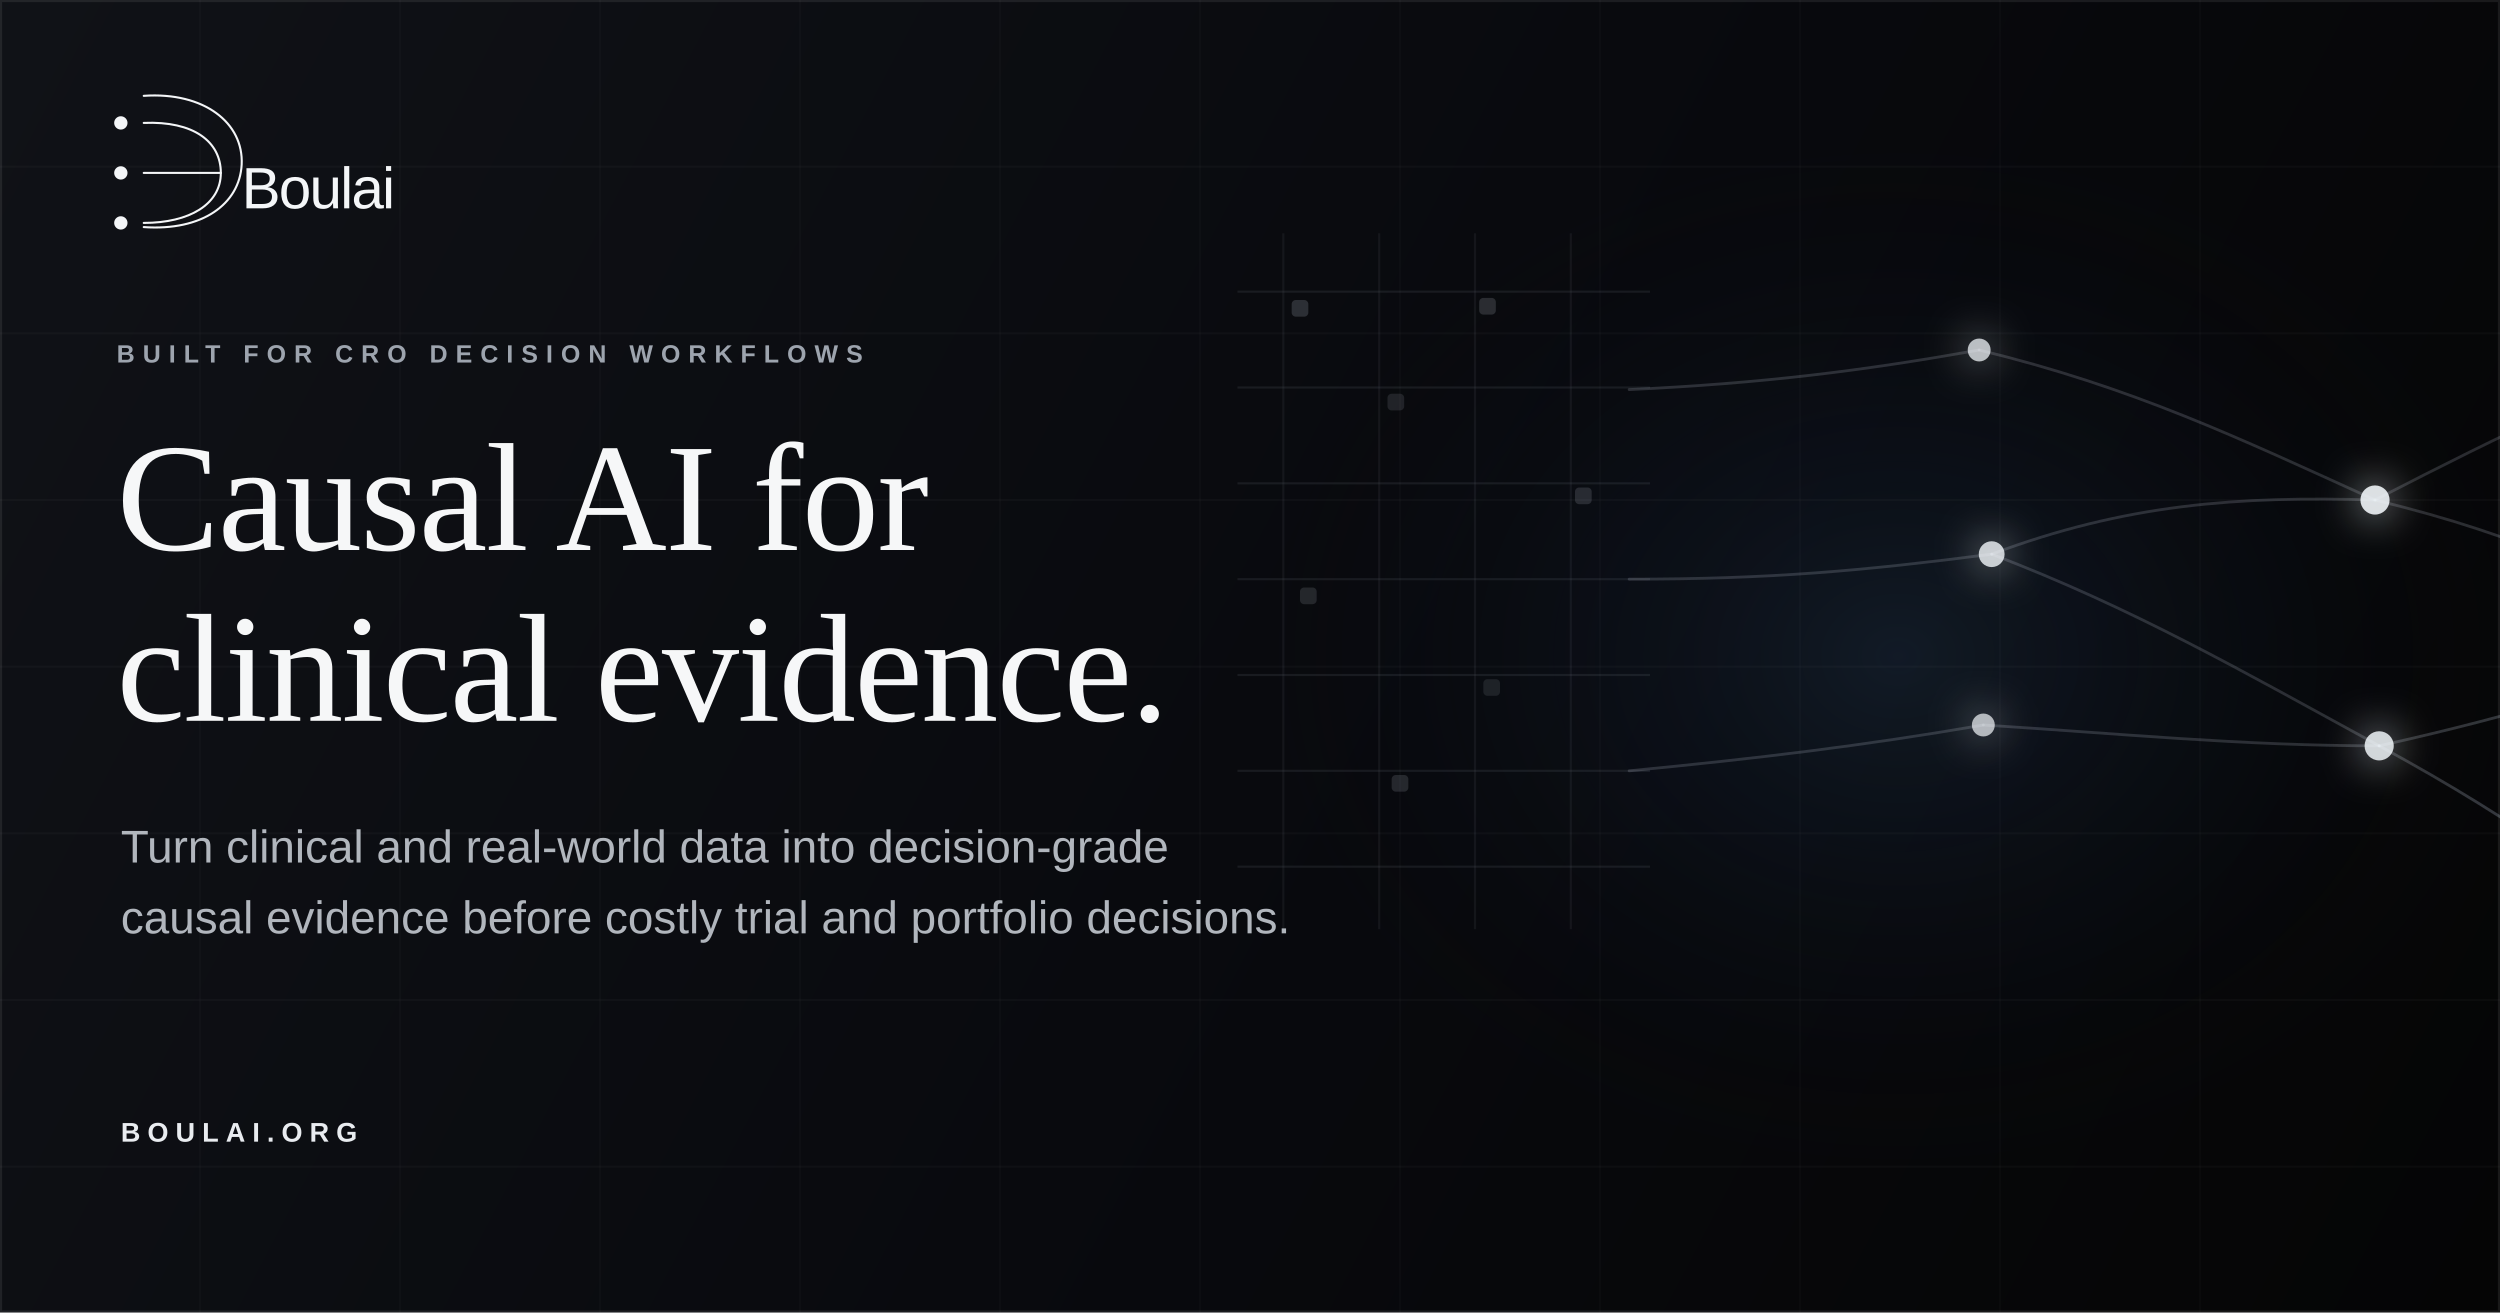
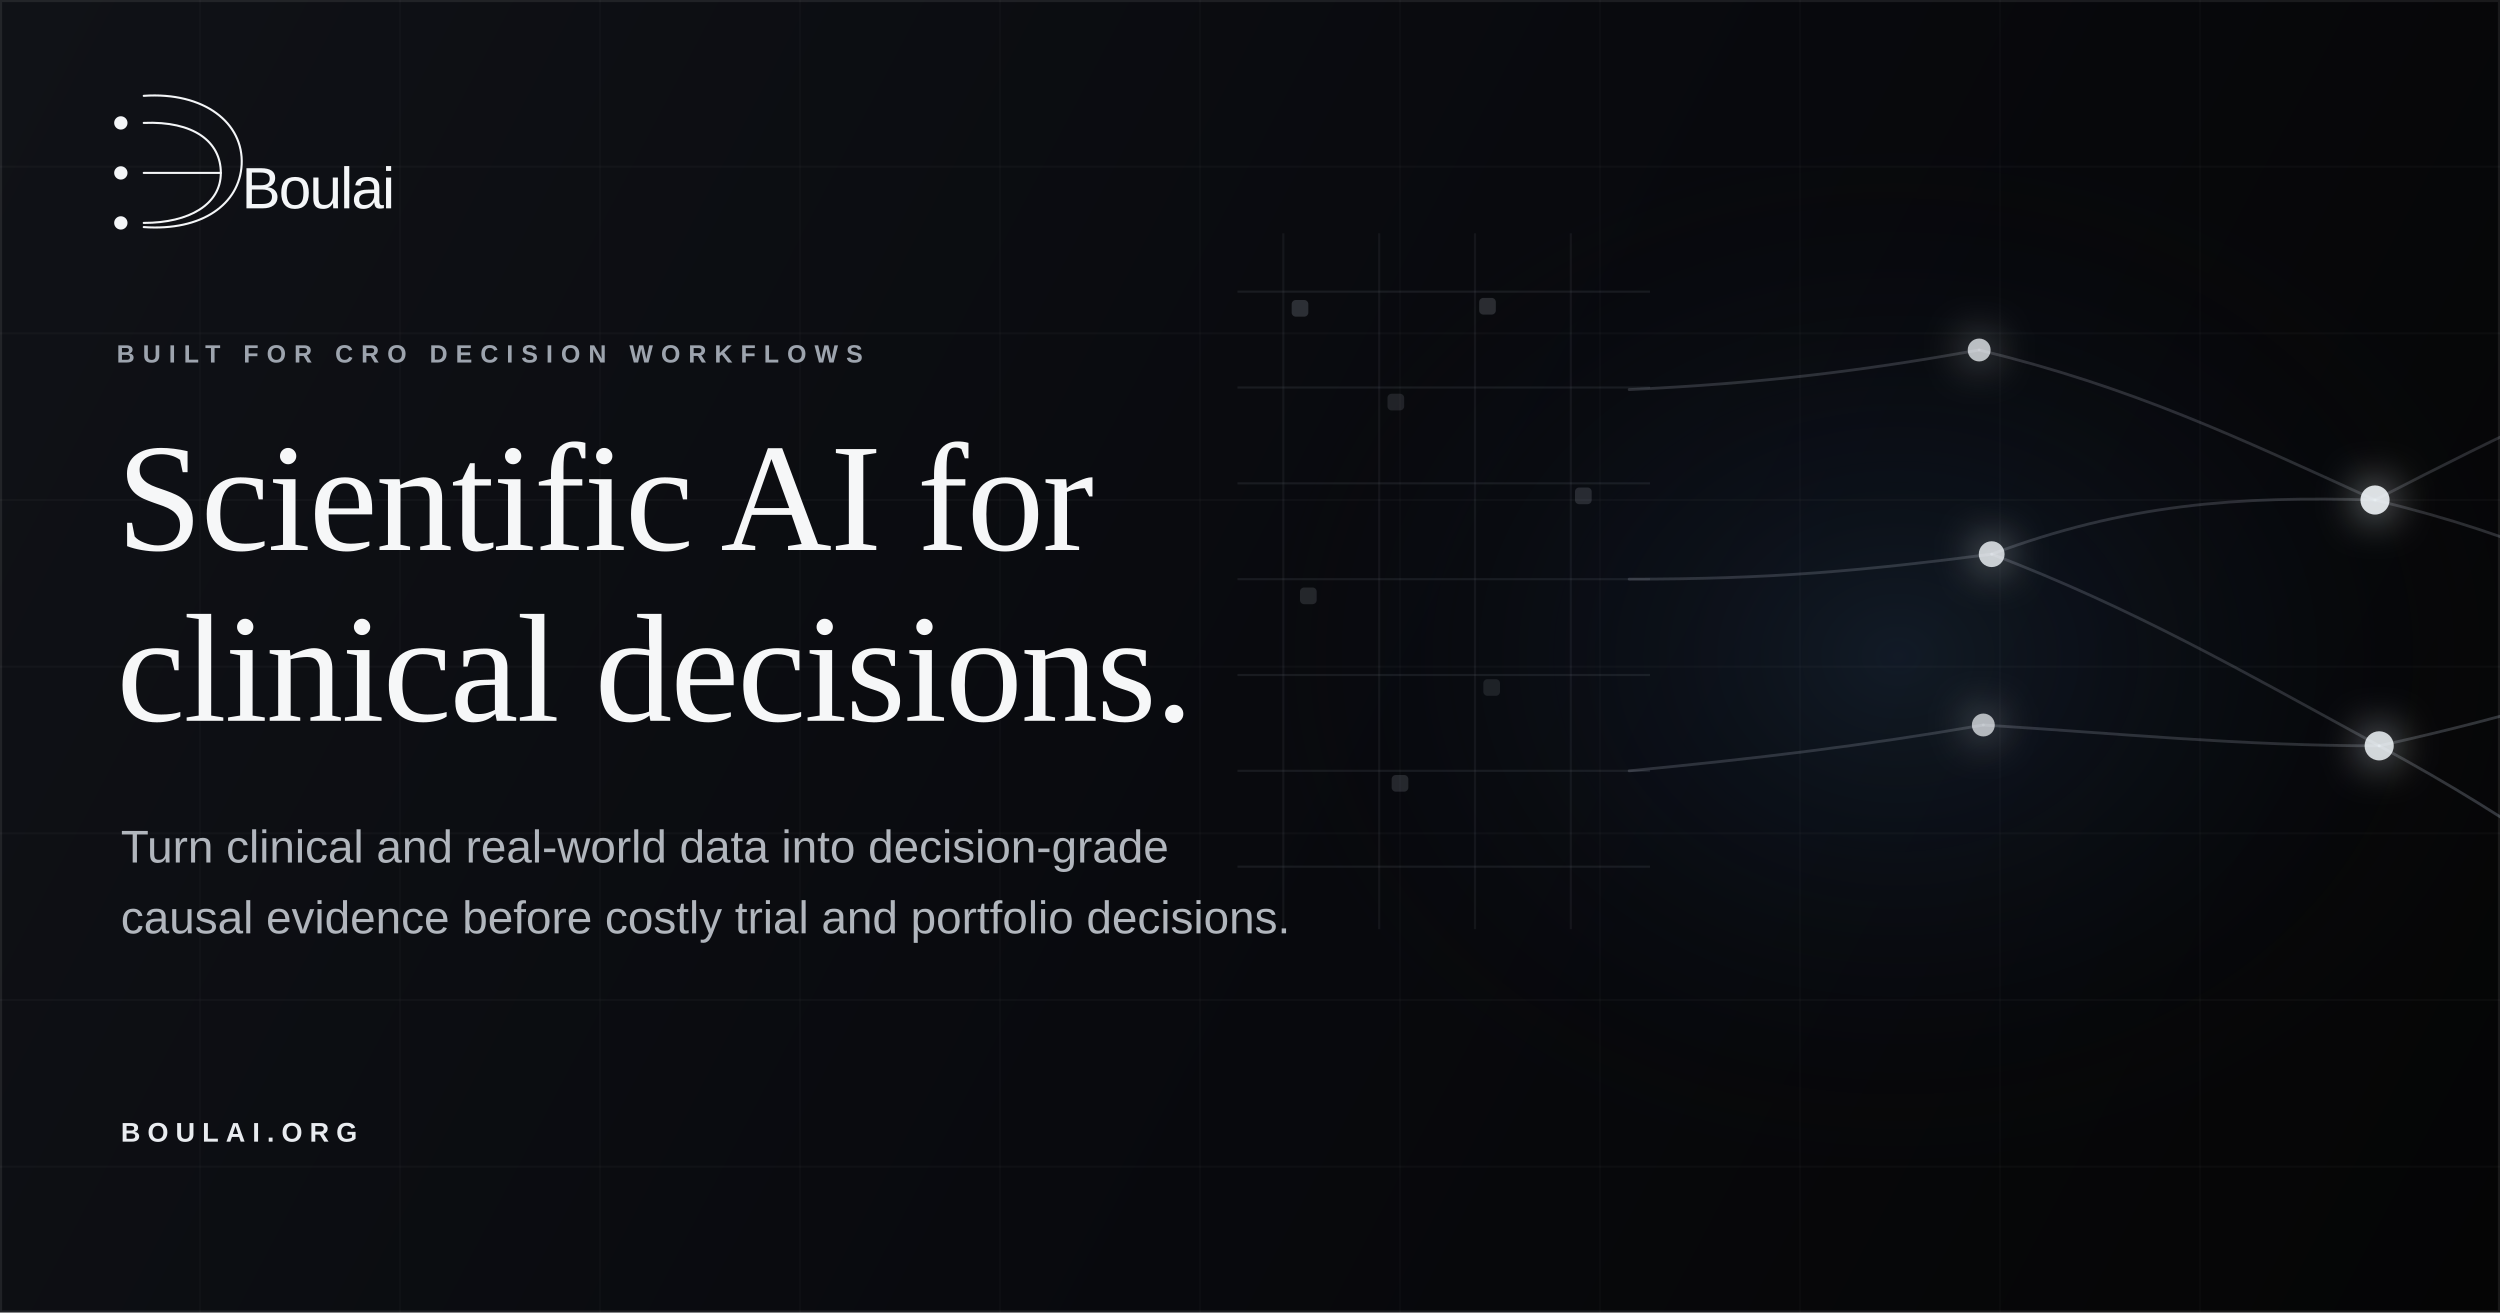
- <svg xmlns="http://www.w3.org/2000/svg" width="1200" height="630" viewBox="0 0 1200 630" role="img" aria-label="Boulai causal AI for CROs social preview">
+ <svg xmlns="http://www.w3.org/2000/svg" width="1200" height="630" viewBox="0 0 1200 630" role="img" aria-label="Boulai scientific AI for clinical decisions social preview">
  <defs>
    <linearGradient id="bg" x1="0" y1="0" x2="1200" y2="630" gradientUnits="userSpaceOnUse">
      <stop stop-color="#101217" />
      <stop offset="0.58" stop-color="#08090d" />
      <stop offset="1" stop-color="#050505" />
    </linearGradient>
    <radialGradient id="halo" cx="0" cy="0" r="1" gradientUnits="userSpaceOnUse" gradientTransform="translate(910 315) rotate(90) scale(270 330)">
      <stop stop-color="#28415f" stop-opacity="0.32" />
      <stop offset="0.46" stop-color="#152338" stop-opacity="0.18" />
      <stop offset="1" stop-color="#050505" stop-opacity="0" />
    </radialGradient>
    <linearGradient id="line" x1="590" y1="120" x2="1110" y2="500" gradientUnits="userSpaceOnUse">
      <stop stop-color="#e8f0ff" stop-opacity="0.16" />
      <stop offset="0.45" stop-color="#aac4ed" stop-opacity="0.34" />
      <stop offset="1" stop-color="#f8fbff" stop-opacity="0.18" />
    </linearGradient>
    <filter id="softGlow" x="-80%" y="-80%" width="260%" height="260%">
      <feGaussianBlur stdDeviation="10" result="blur" />
      <feMerge>
        <feMergeNode in="blur" />
        <feMergeNode in="SourceGraphic" />
      </feMerge>
    </filter>
  </defs>
  <rect width="1200" height="630" fill="url(#bg)" />
  <rect width="1200" height="630" fill="url(#halo)" />
  <g opacity="0.42">
    <path d="M0 80H1200M0 160H1200M0 240H1200M0 320H1200M0 400H1200M0 480H1200M0 560H1200" stroke="#ffffff" stroke-opacity="0.055" />
    <path d="M96 0V630M192 0V630M288 0V630M384 0V630M480 0V630M576 0V630M672 0V630M768 0V630M864 0V630M960 0V630M1056 0V630" stroke="#ffffff" stroke-opacity="0.04" />
  </g>
  <g transform="translate(58 44)" fill="none" stroke="#f4f6f8" stroke-linecap="round" stroke-linejoin="round">
    <circle cx="0" cy="15" r="3.2" fill="#f4f6f8" stroke="none" />
    <circle cx="0" cy="39" r="3.2" fill="#f4f6f8" stroke="none" />
    <circle cx="0" cy="63" r="3.2" fill="#f4f6f8" stroke="none" />
    <path d="M11 2C40 0 59 15 58 35C57 54 39 67 11 65" />
    <path d="M11 15C35 14 48 24 48 39C48 54 33 63 11 63" />
    <path d="M11 39H48" />
  </g>
  <text x="116" y="100" fill="#f4f6f8" font-family="Arial, Helvetica, sans-serif" font-size="28" letter-spacing="-0.03em">Boulai</text>
  <text x="56" y="174" fill="#9da4ae" font-family="Arial, Helvetica, sans-serif" font-size="12" font-weight="700" letter-spacing="0.32em">BUILT FOR CRO DECISION WORKFLOWS</text>
-   <text x="56" y="264" fill="#f6f7f8" font-family="Georgia, 'Times New Roman', serif" font-size="74" font-weight="400" letter-spacing="-0.01em">Causal AI for</text>
-   <text x="56" y="346" fill="#f6f7f8" font-family="Georgia, 'Times New Roman', serif" font-size="74" font-weight="400" letter-spacing="-0.01em">clinical evidence.</text>
+   <text x="56" y="264" fill="#f6f7f8" font-family="Georgia, 'Times New Roman', serif" font-size="74" font-weight="400" letter-spacing="-0.01em">Scientific AI for</text>
+   <text x="56" y="346" fill="#f6f7f8" font-family="Georgia, 'Times New Roman', serif" font-size="74" font-weight="400" letter-spacing="-0.01em">clinical decisions.</text>
  <text x="58" y="414" fill="#b1b6bd" font-family="Arial, Helvetica, sans-serif" font-size="22">
    <tspan x="58" dy="0">Turn clinical and real-world data into decision-grade</tspan>
    <tspan x="58" dy="34">causal evidence before costly trial and portfolio decisions.</tspan>
  </text>
  <text x="58" y="548" fill="#e9ecf0" font-family="Arial, Helvetica, sans-serif" font-size="13" font-weight="700" letter-spacing="0.26em">BOULAI.ORG</text>
  <g transform="translate(594 112)">
    <g opacity="0.28">
      <path d="M0 28H198M0 74H198M0 120H198M0 166H198M0 212H198M0 258H198M0 304H198" stroke="#dbe7f6" stroke-opacity="0.28" />
      <path d="M22 0V334M68 0V334M114 0V334M160 0V334" stroke="#dbe7f6" stroke-opacity="0.2" />
      <g fill="#e8f0ff">
        <rect x="26" y="32" width="8" height="8" rx="2" opacity="0.56" />
        <rect x="116" y="31" width="8" height="8" rx="2" opacity="0.52" />
        <rect x="72" y="77" width="8" height="8" rx="2" opacity="0.38" />
        <rect x="162" y="122" width="8" height="8" rx="2" opacity="0.48" />
        <rect x="30" y="170" width="8" height="8" rx="2" opacity="0.44" />
        <rect x="118" y="214" width="8" height="8" rx="2" opacity="0.34" />
        <rect x="74" y="260" width="8" height="8" rx="2" opacity="0.46" />
      </g>
    </g>
    <g stroke="url(#line)" stroke-width="1.35" fill="none" stroke-linecap="round">
      <path d="M188 75C252 72 300 66 356 56" />
      <path d="M188 166C256 166 300 162 362 154" />
      <path d="M188 258C250 252 300 246 358 236" />
      <path d="M356 56C430 74 480 98 546 128" />
      <path d="M362 154C426 130 480 126 546 128" />
      <path d="M362 154C430 180 482 210 548 246" />
      <path d="M358 236C422 240 482 246 548 246" />
      <path d="M546 128C612 94 654 74 706 56" />
      <path d="M546 128C620 146 658 166 718 198" />
      <path d="M548 246C620 230 660 216 718 198" />
      <path d="M548 246C618 284 660 316 706 356" />
    </g>
    <g fill="#f7fbff" filter="url(#softGlow)">
      <circle cx="356" cy="56" r="5.5" opacity="0.72" />
      <circle cx="362" cy="154" r="6.2" opacity="0.78" />
      <circle cx="358" cy="236" r="5.5" opacity="0.68" />
      <circle cx="546" cy="128" r="7" opacity="0.86" />
      <circle cx="548" cy="246" r="7" opacity="0.82" />
      <circle cx="706" cy="56" r="6" opacity="0.72" />
      <circle cx="718" cy="198" r="8" opacity="0.9" />
      <circle cx="706" cy="356" r="6" opacity="0.66" />
    </g>
  </g>
  <rect x="0.5" y="0.5" width="1199" height="629" fill="none" stroke="#ffffff" stroke-opacity="0.08" />
</svg>
